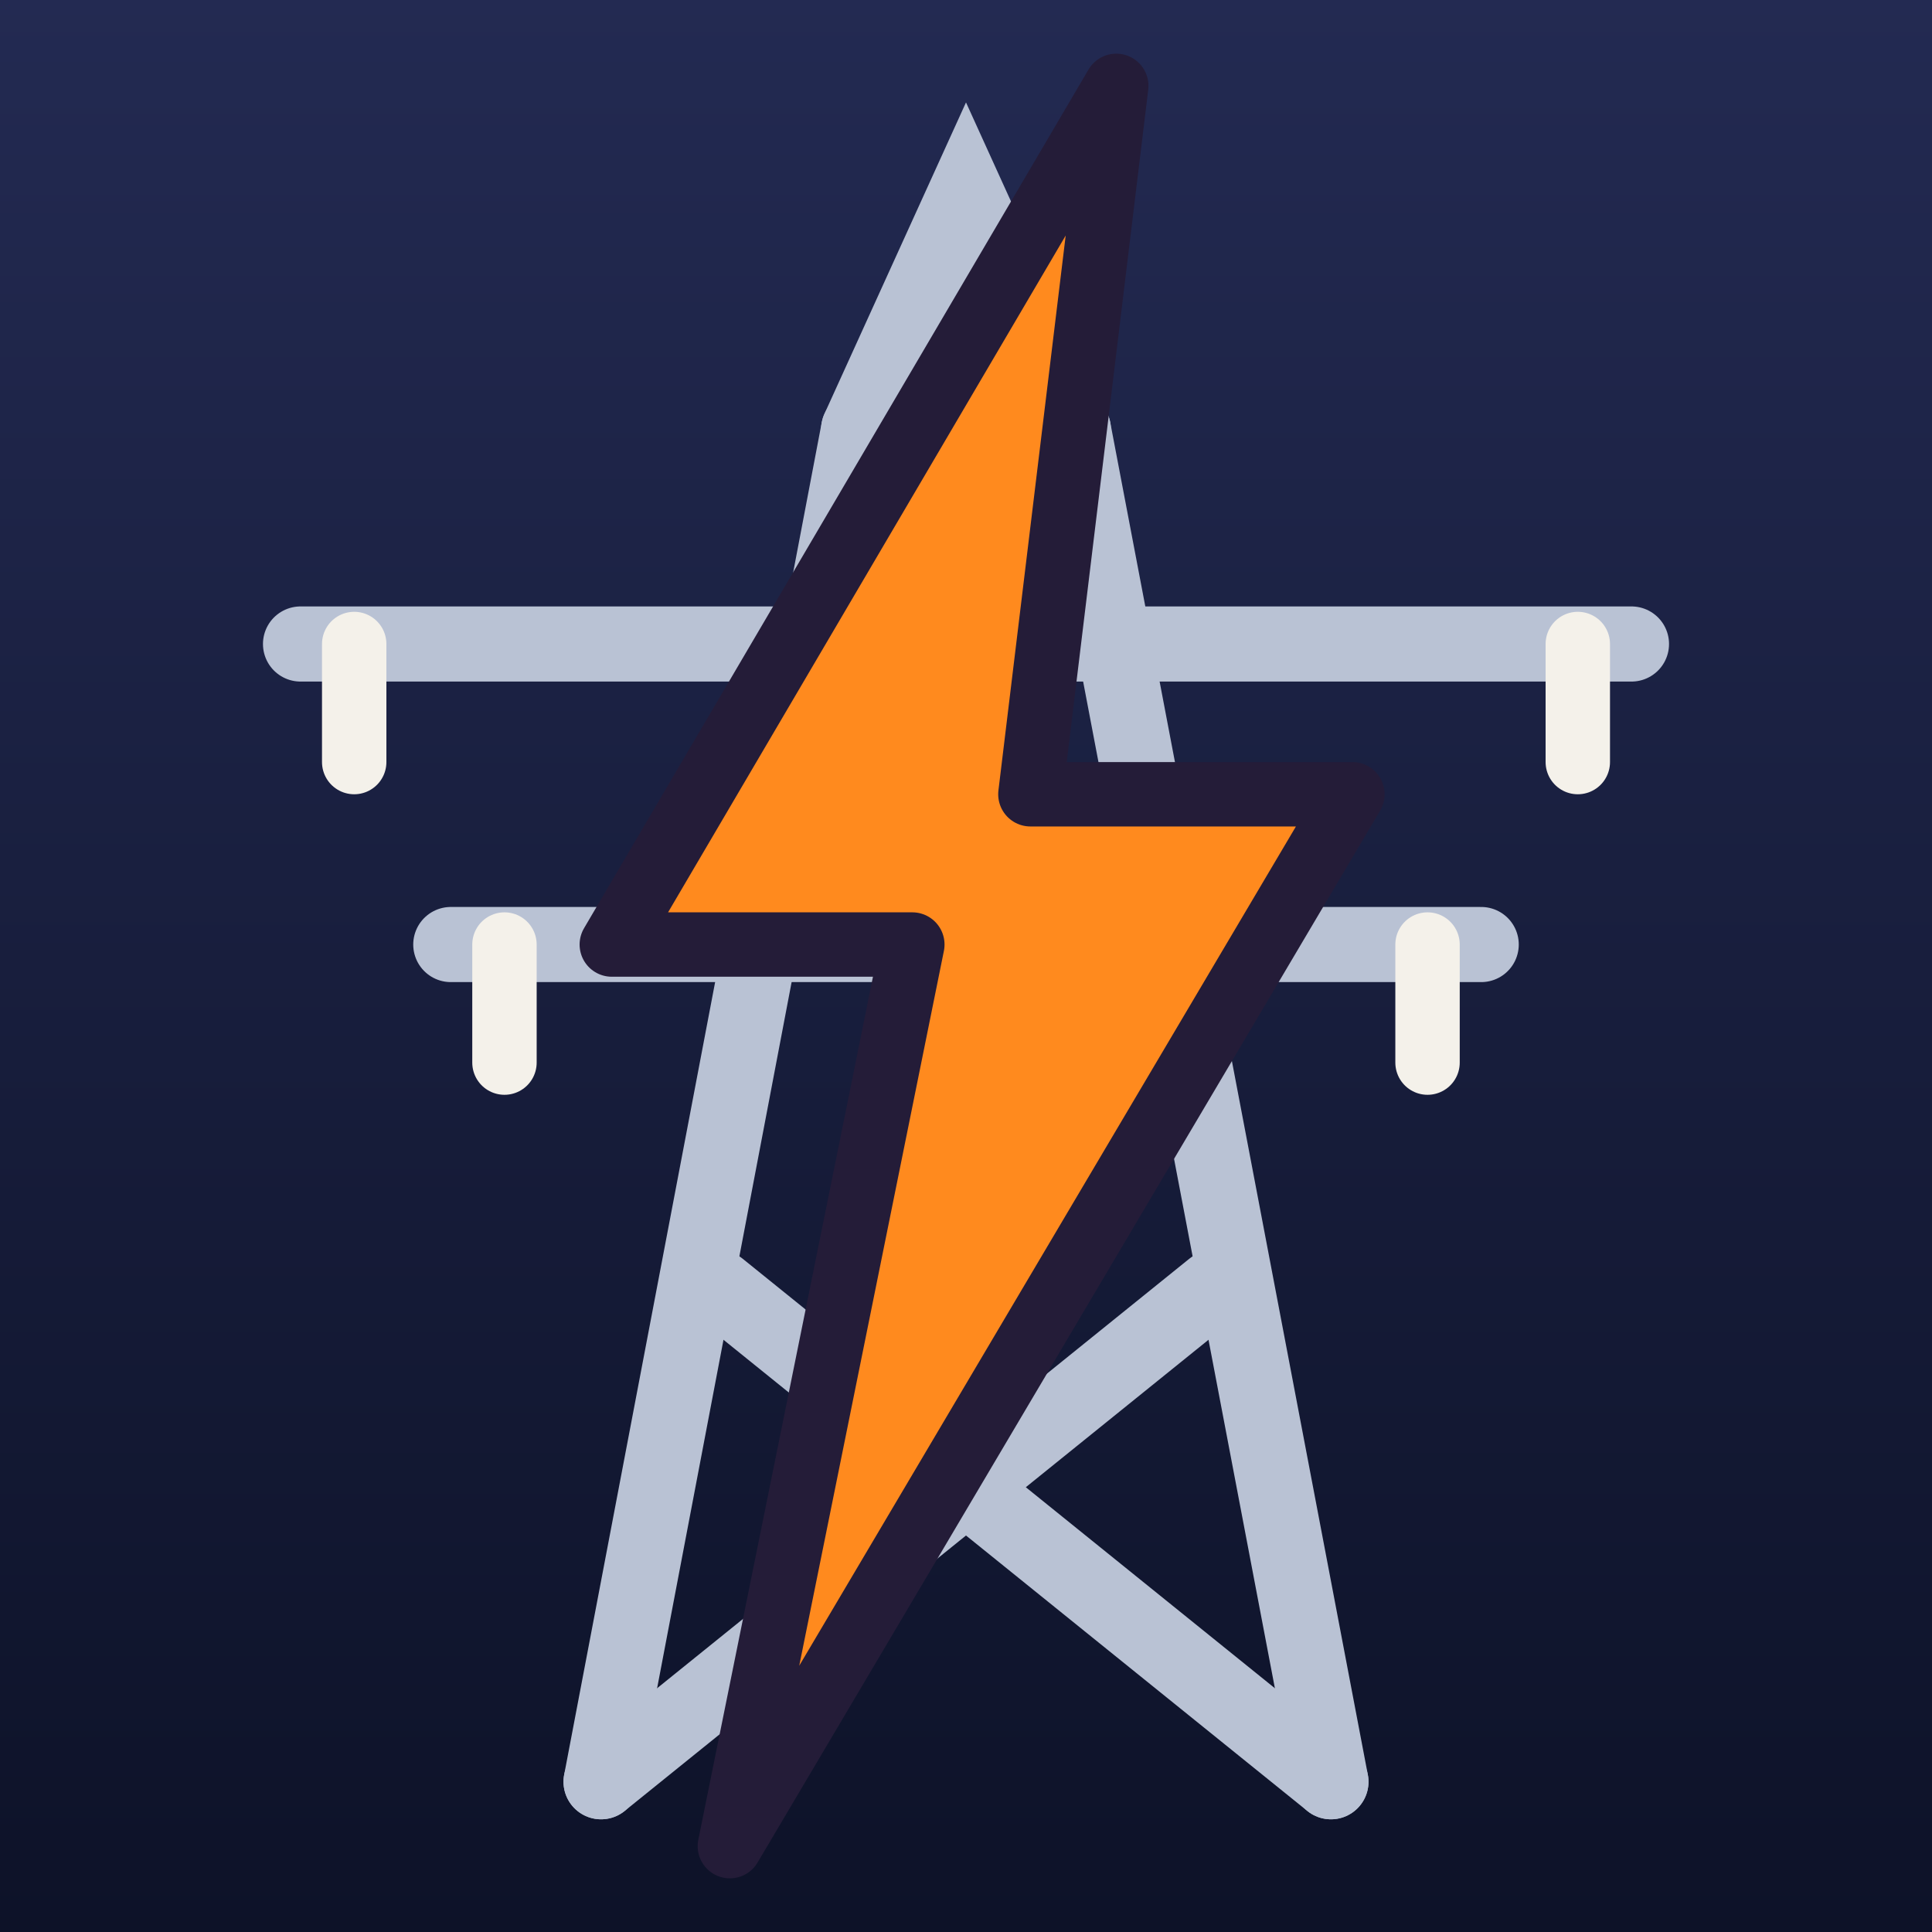
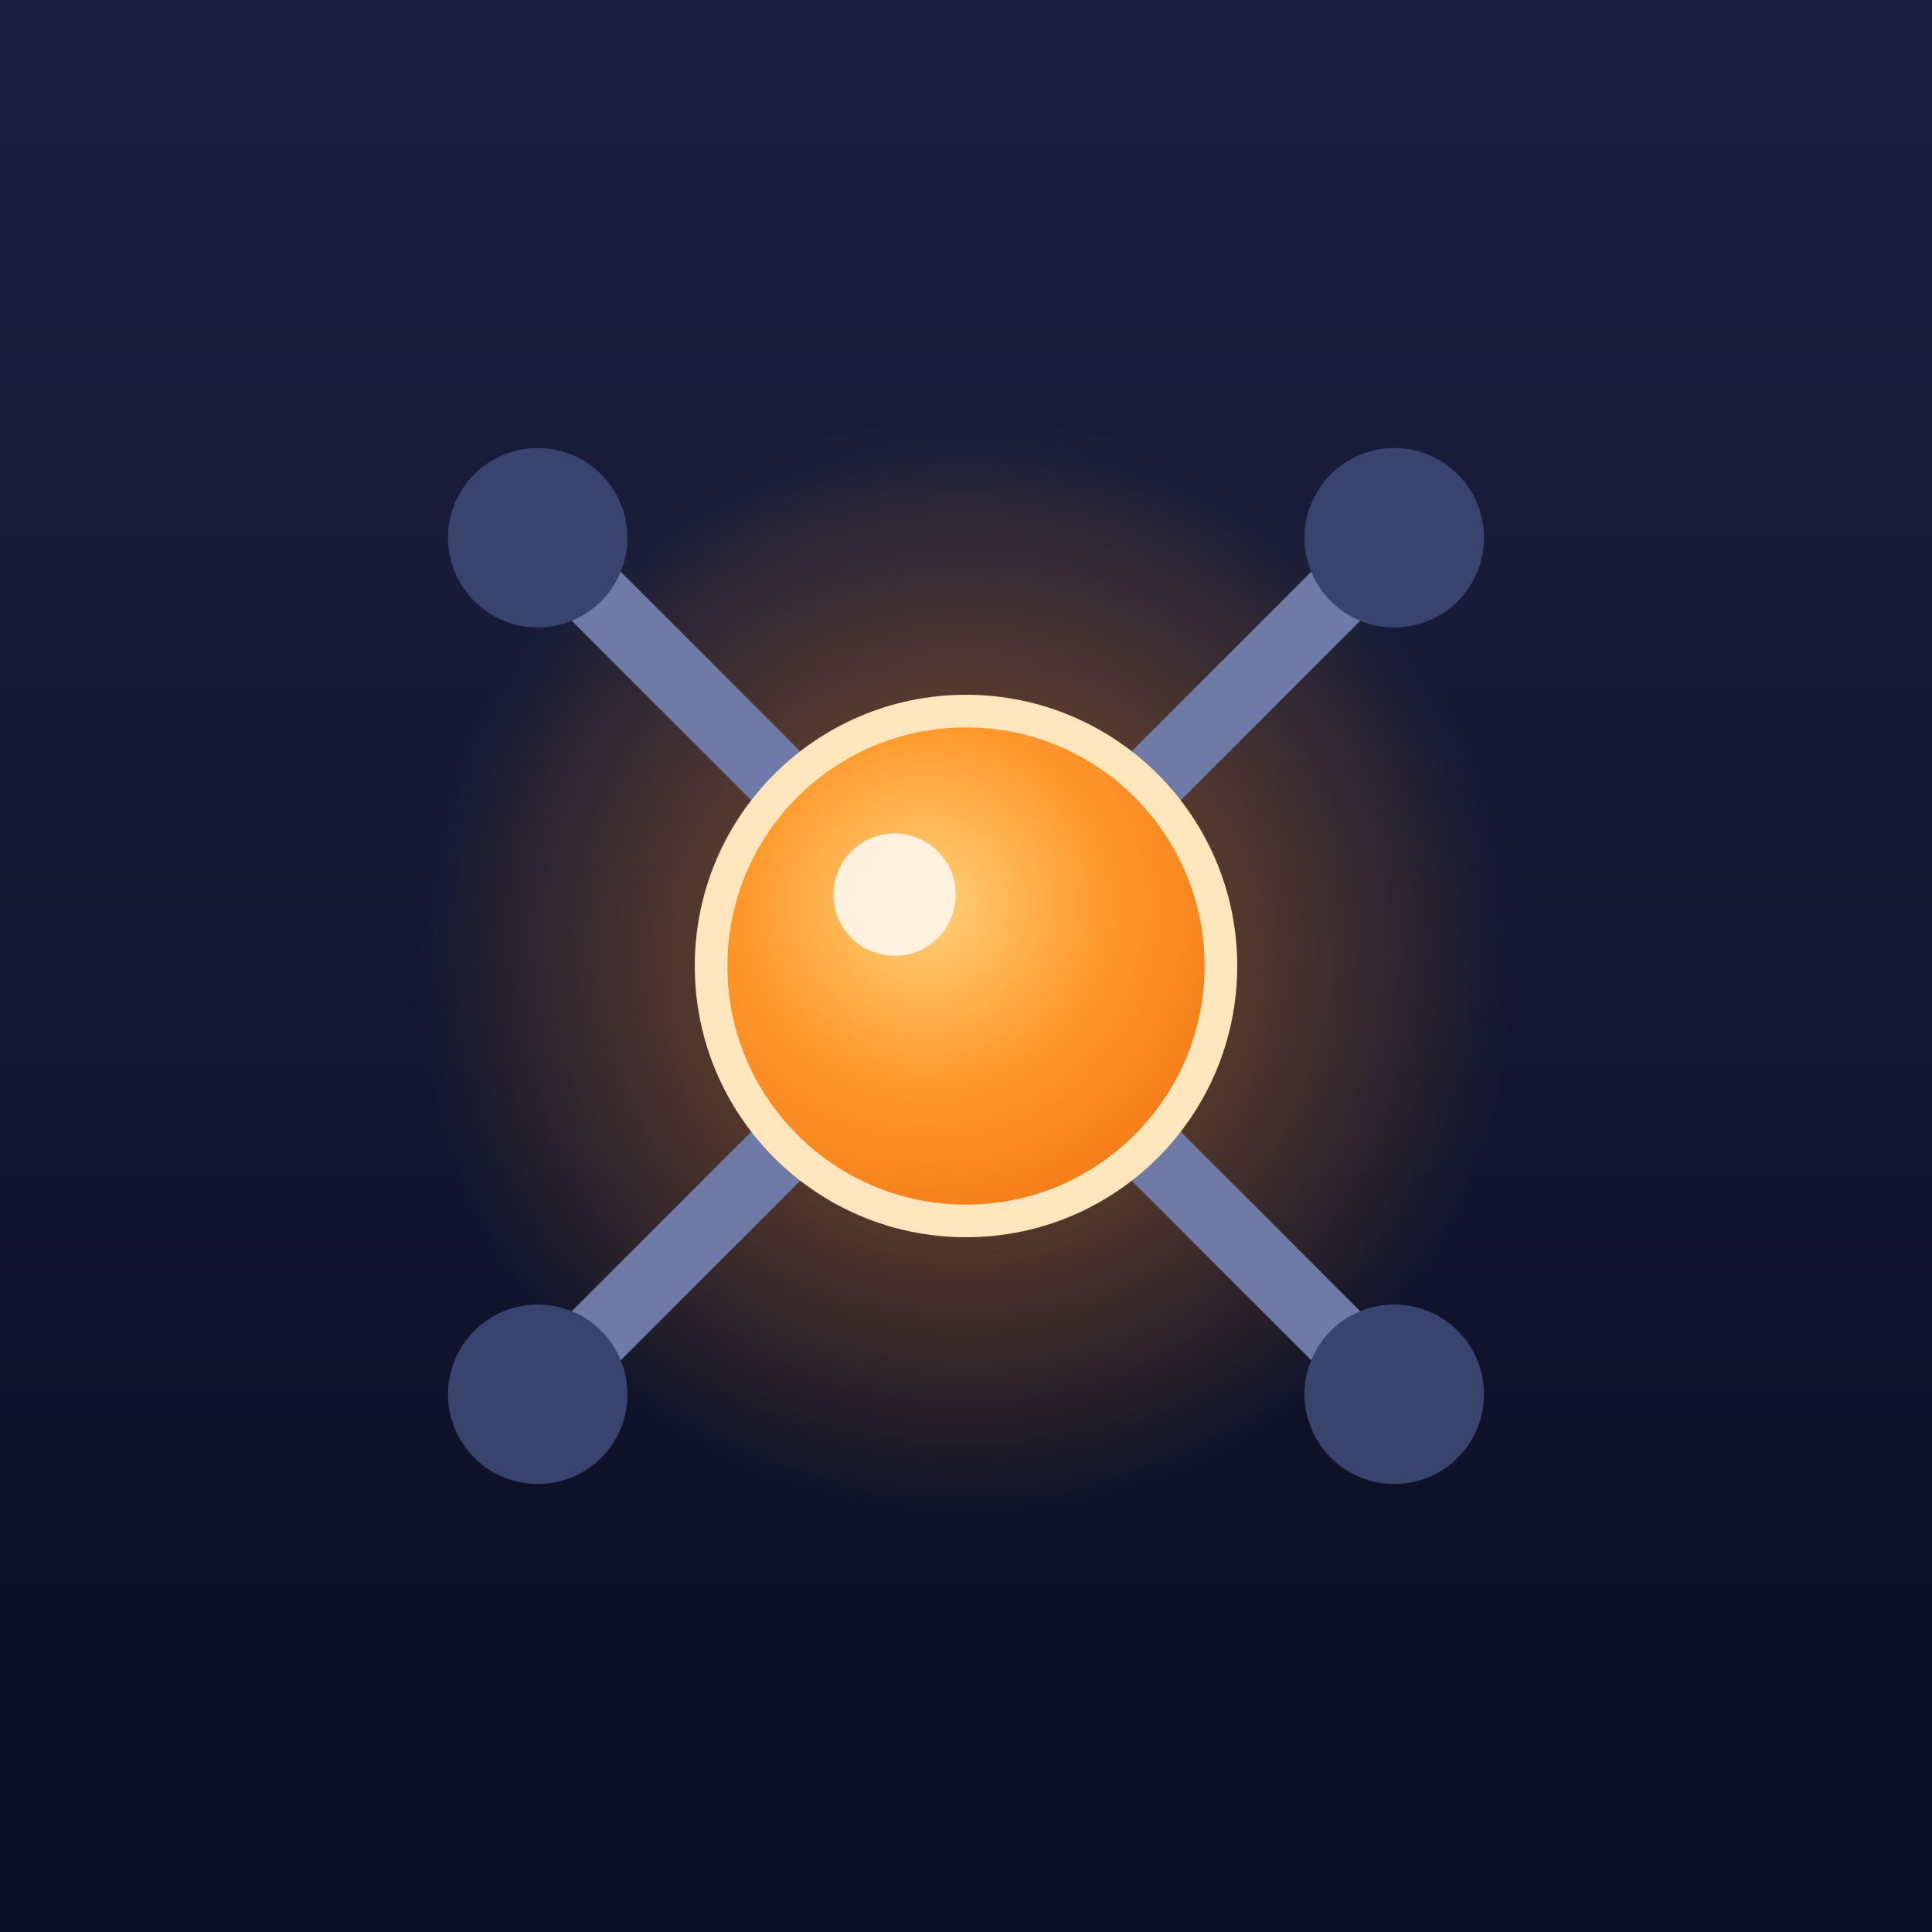
<svg xmlns="http://www.w3.org/2000/svg" viewBox="0 0 180 180">
  <defs>
-     <linearGradient id="bg" x1="0" y1="0" x2="0" y2="1">
-       <stop offset="0" stop-color="#232a52" />
-       <stop offset="1" stop-color="#0d1228" />
+     <linearGradient id="ecBg" x1="0" y1="0" x2="0" y2="1">
+       <stop offset="0" stop-color="#1a2142" />
+       <stop offset="1" stop-color="#0a0e22" />
    </linearGradient>
+     <radialGradient id="ecGlow" cx="50%" cy="50%" r="50%">
+       <stop offset="0" stop-color="#ff8a1e" stop-opacity="0.55" />
+       <stop offset="1" stop-color="#ff8a1e" stop-opacity="0" />
+     </radialGradient>
+     <radialGradient id="ecCore" cx="42%" cy="38%" r="68%">
+       <stop offset="0" stop-color="#ffd27a" />
+       <stop offset="0.5" stop-color="#ff9a2e" />
+       <stop offset="1" stop-color="#f47714" />
+     </radialGradient>
  </defs>
-   <rect width="180" height="180" fill="url(#bg)" />
-   <g stroke="#b9c2d4" stroke-width="7" stroke-linecap="round" fill="none">
-     <path d="M56 166 L80 40" />
-     <path d="M124 166 L100 40" />
-     <path d="M80 40 L90 18 L100 40" />
-     <path d="M56 166 L113 120 M124 166 L67 120" />
-     <path d="M28 60 L152 60" />
-     <path d="M42 88 L138 88" />
+   <rect width="180" height="180" fill="url(#ecBg)" />
+   <g transform="translate(90 90) scale(1.9) translate(-32 -32)">
+     <circle cx="32" cy="32" r="27" fill="url(#ecGlow)" />
+     <g fill="none" stroke="#6f7ba6" stroke-width="3.4" stroke-linecap="round">
+       <path d="M32 32 L11 11" />
+       <path d="M32 32 L53 11" />
+       <path d="M32 32 L11 53" />
+       <path d="M32 32 L53 53" />
+     </g>
+     <g fill="#39446e">
+       <circle cx="11" cy="11" r="4.4" />
+       <circle cx="53" cy="11" r="4.4" />
+       <circle cx="11" cy="53" r="4.4" />
+       <circle cx="53" cy="53" r="4.4" />
+     </g>
+     <circle cx="32" cy="32" r="12.5" fill="url(#ecCore)" />
+     <circle cx="32" cy="32" r="12.5" fill="none" stroke="#ffe6bc" stroke-width="1.6" />
+     <circle cx="28.5" cy="28.5" r="3" fill="#fff7ec" opacity="0.9" />
  </g>
-   <g stroke="#f4f1ea" stroke-width="6" stroke-linecap="round">
-     <path d="M33 60 L33 71 M147 60 L147 71 M47 88 L47 99 M133 88 L133 99" />
-   </g>
-   <path d="M104 8 L57 88 L85 88 L68 172 L126 74 L96 74 Z" fill="#ff8a1e" stroke="#241c38" stroke-width="6" stroke-linejoin="round" />
</svg>
